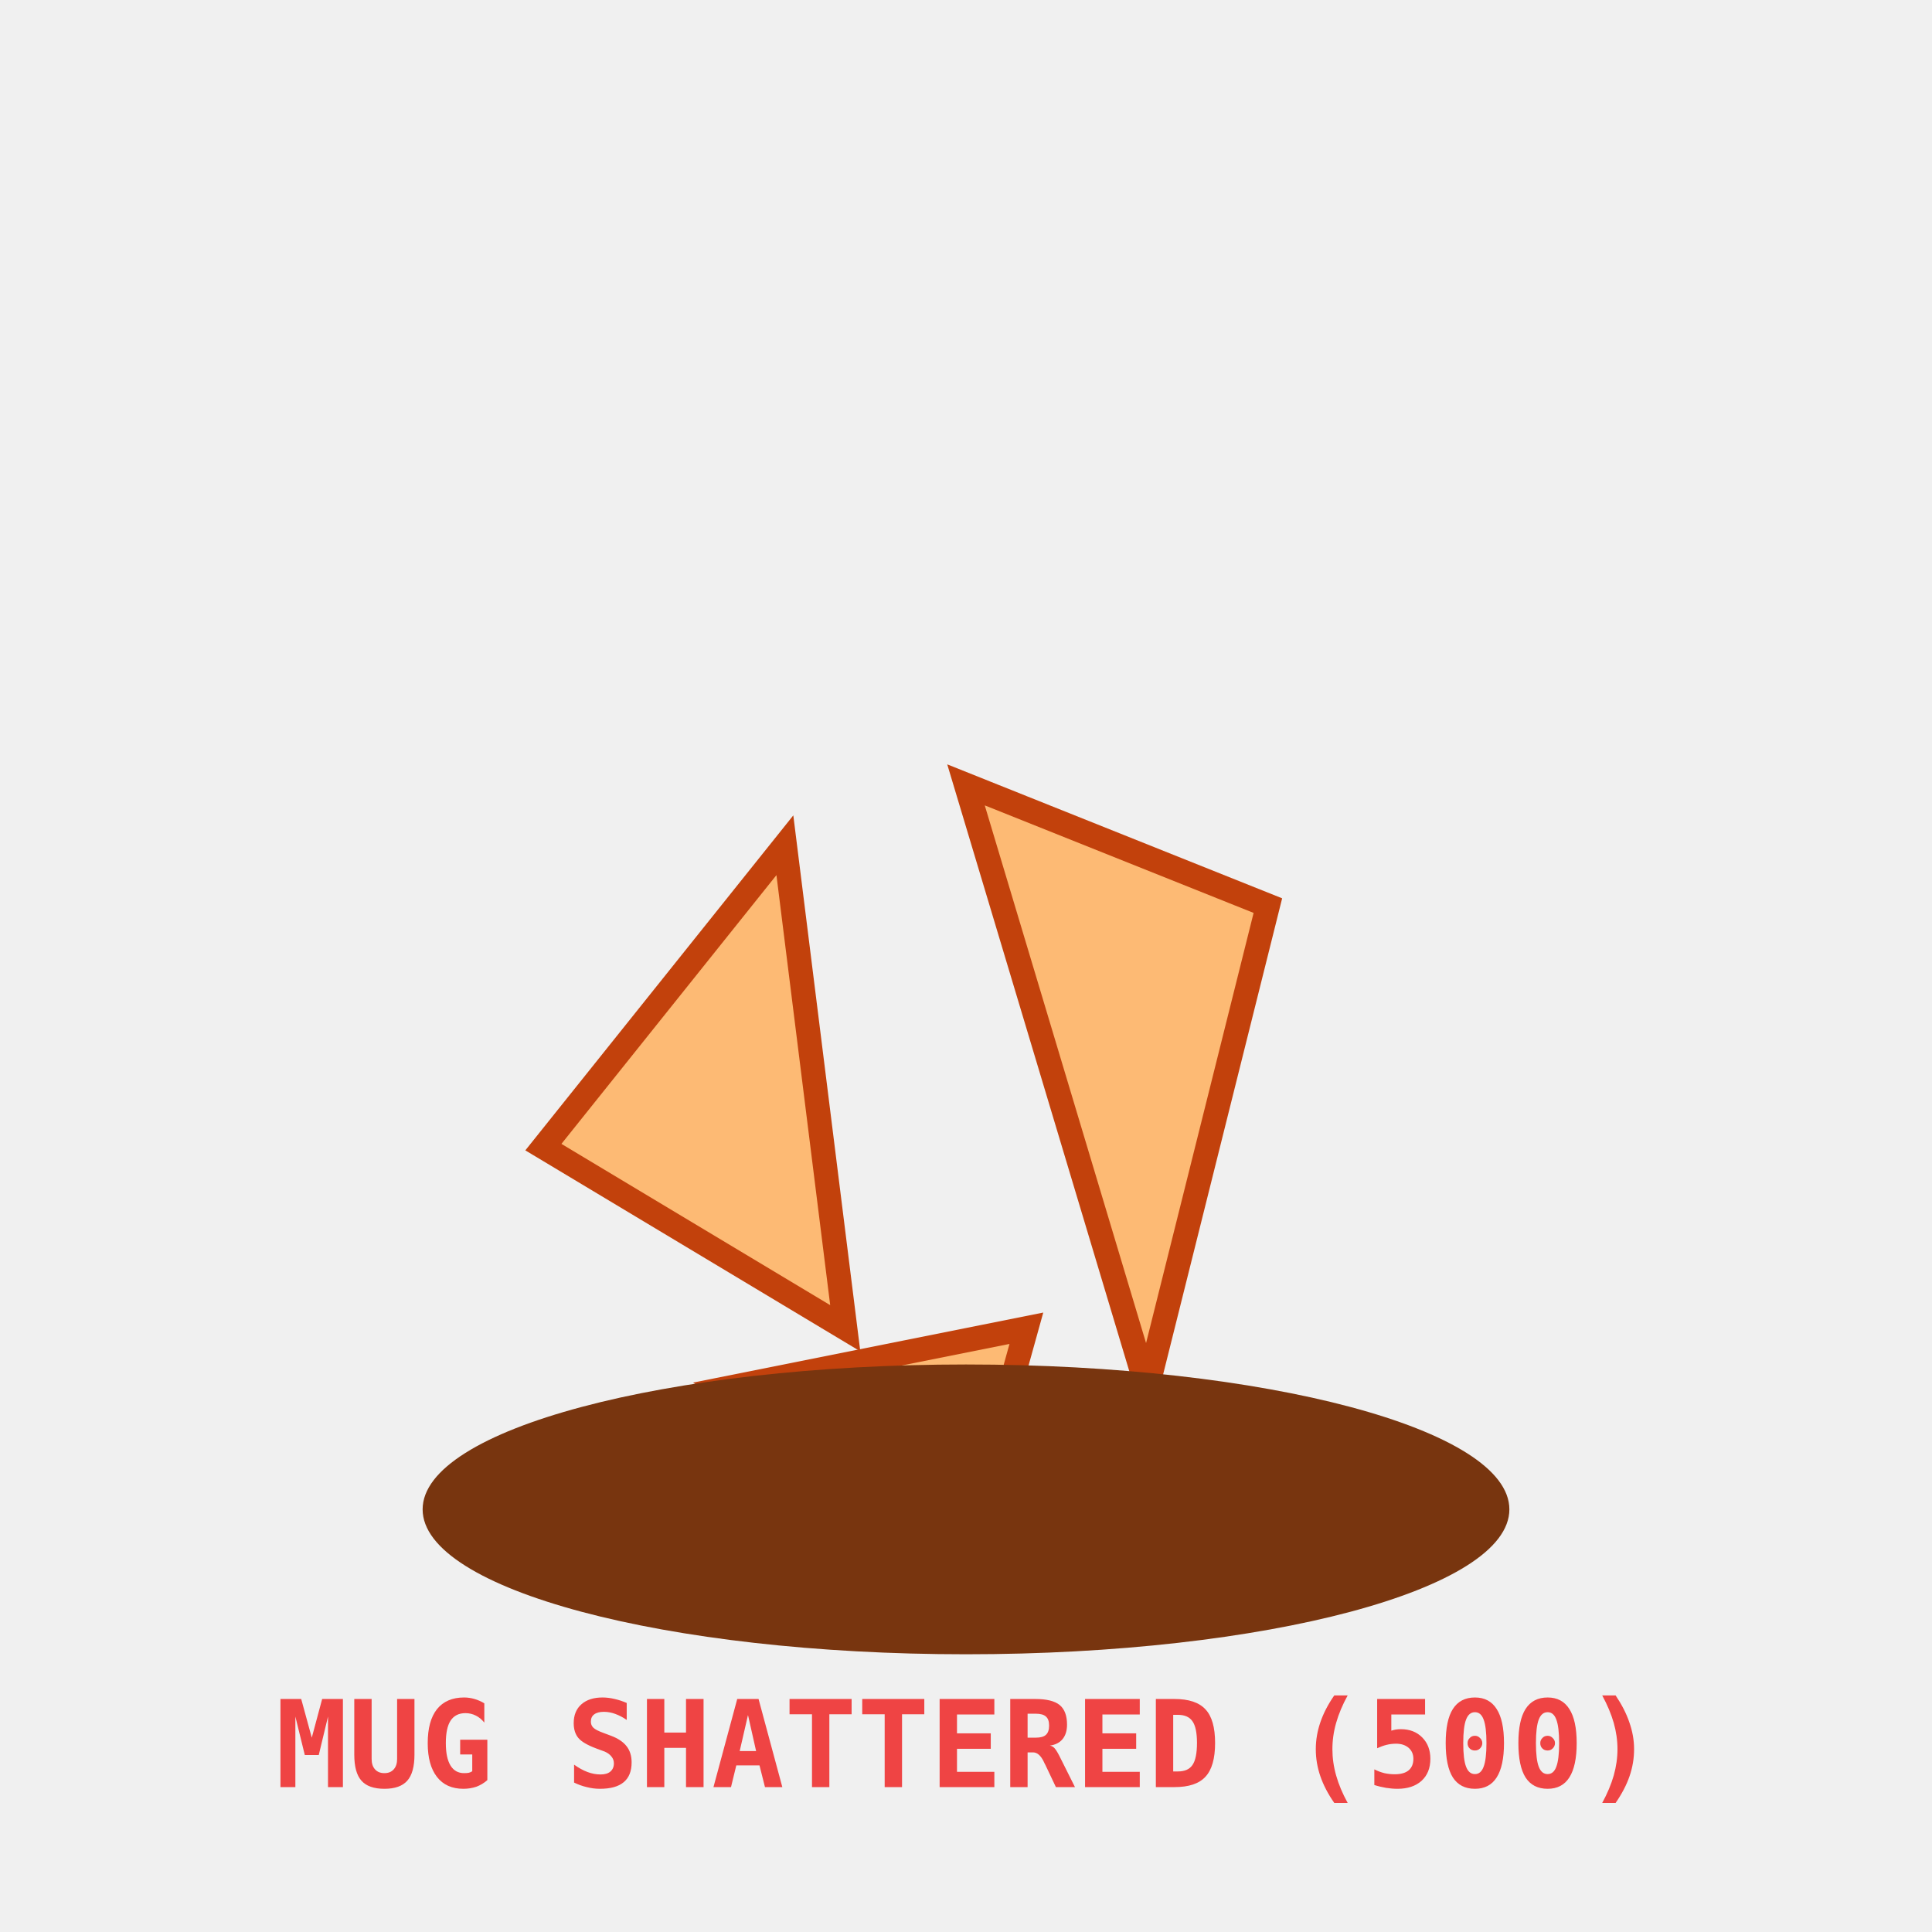
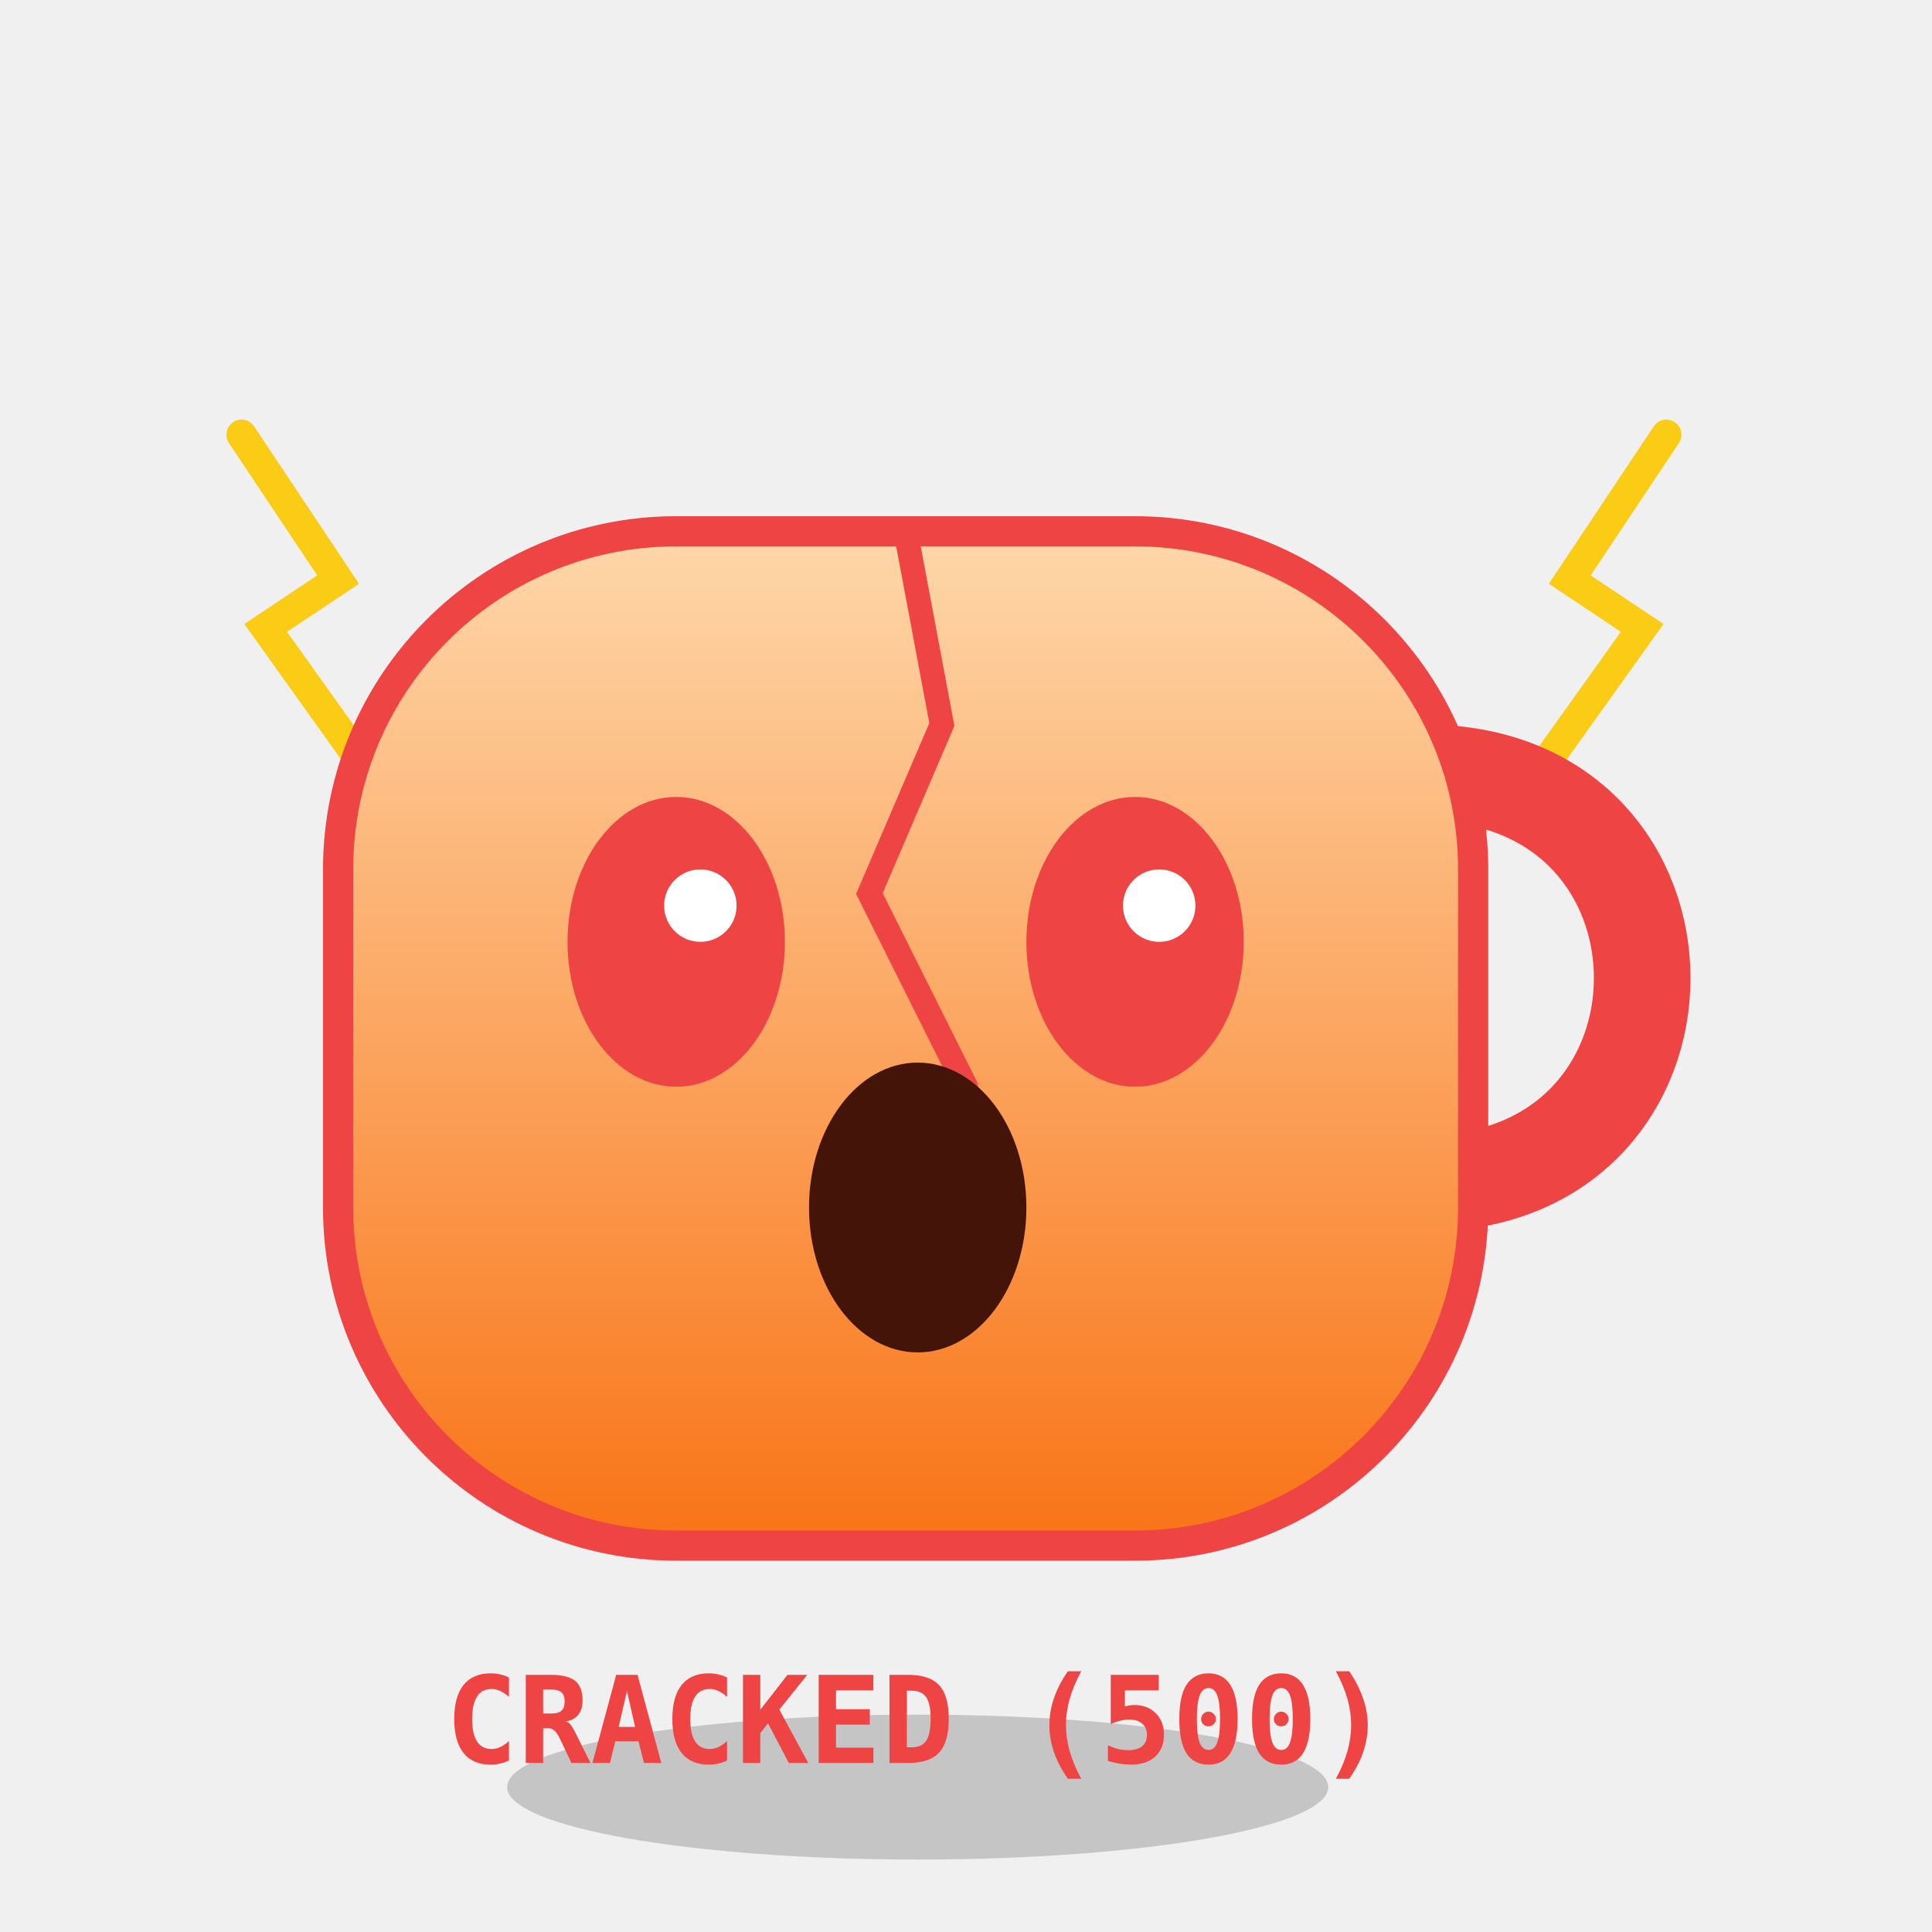
<svg xmlns="http://www.w3.org/2000/svg" viewBox="0 0 160 160" width="100%" height="100%">
-   <polygon points="45,95 65,70 70,110" fill="#fdba74" stroke="#c2410c" stroke-width="2" />
-   <polygon points="80,65 105,75 95,115" fill="#fdba74" stroke="#c2410c" stroke-width="2" />
-   <polygon points="60,115 85,110 80,128" fill="#fdba74" stroke="#c2410c" stroke-width="2" />
-   <ellipse cx="80" cy="125" rx="45" ry="12" fill="#78350f" />
-   <text x="80" y="148" font-family="monospace" font-size="10" font-weight="bold" fill="#ef4444" text-anchor="middle">MUG SHATTERED (500)</text>
+   <defs>
+     <linearGradient id="mug-grad" x1="0%" y1="0%" x2="0%" y2="100%">
+       <stop offset="0%" stop-color="#fed7aa" />
+       <stop offset="100%" stop-color="#f97316" />
+     </linearGradient>
+   </defs>
+   <style>
+     @keyframes terrorShiver {
+       0%, 100% { transform: translate(0, 0); }
+       20% { transform: translate(-3px, 2px); }
+       40% { transform: translate(3px, -2px); }
+       60% { transform: translate(-2px, -2px); }
+       80% { transform: translate(2px, 2px); }
+     }
+     @keyframes sparkFlick {
+       0%, 100% { opacity: 0; }
+       50% { opacity: 1; }
+     }
+     .head-terror { animation: terrorShiver 0.25s infinite; transform-origin: 80px 145px; }
+     .sparks { animation: sparkFlick 0.3s infinite; }
+   </style>
+   <ellipse cx="76" cy="148" rx="34" ry="6" fill="#000000" opacity="0.18" />
+   <g class="sparks">
+     <polyline points="20,36 28,48 22,52 32,66" fill="none" stroke="#facc15" stroke-width="2.5" stroke-linecap="round" />
+     <polyline points="138,36 130,48 136,52 126,66" fill="none" stroke="#facc15" stroke-width="2.5" stroke-linecap="round" />
+   </g>
+   <g class="head-terror">
+     <path d="M 118 64 C 142 64 142 98 118 98" fill="none" stroke="#ef4444" stroke-width="8" stroke-linecap="round" />
+     <rect x="28" y="44" width="94" height="84" rx="28" fill="url(#mug-grad)" stroke="#ef4444" stroke-width="2.5" />
+     <polyline points="75,44 78,60 72,74 80,90" fill="none" stroke="#ef4444" stroke-width="2" stroke-linecap="round" />
+     <ellipse cx="56" cy="78" rx="9" ry="12" fill="#ef4444" />
+     <circle cx="58" cy="75" r="3" fill="#ffffff" />
+     <ellipse cx="94" cy="78" rx="9" ry="12" fill="#ef4444" />
+     <circle cx="96" cy="75" r="3" fill="#ffffff" />
+     <ellipse cx="76" cy="100" rx="9" ry="12" fill="#431407" />
+   </g>
+   <text x="76" y="146" font-family="monospace" font-size="10" font-weight="bold" fill="#ef4444" text-anchor="middle">CRACKED (500)</text>
</svg>
